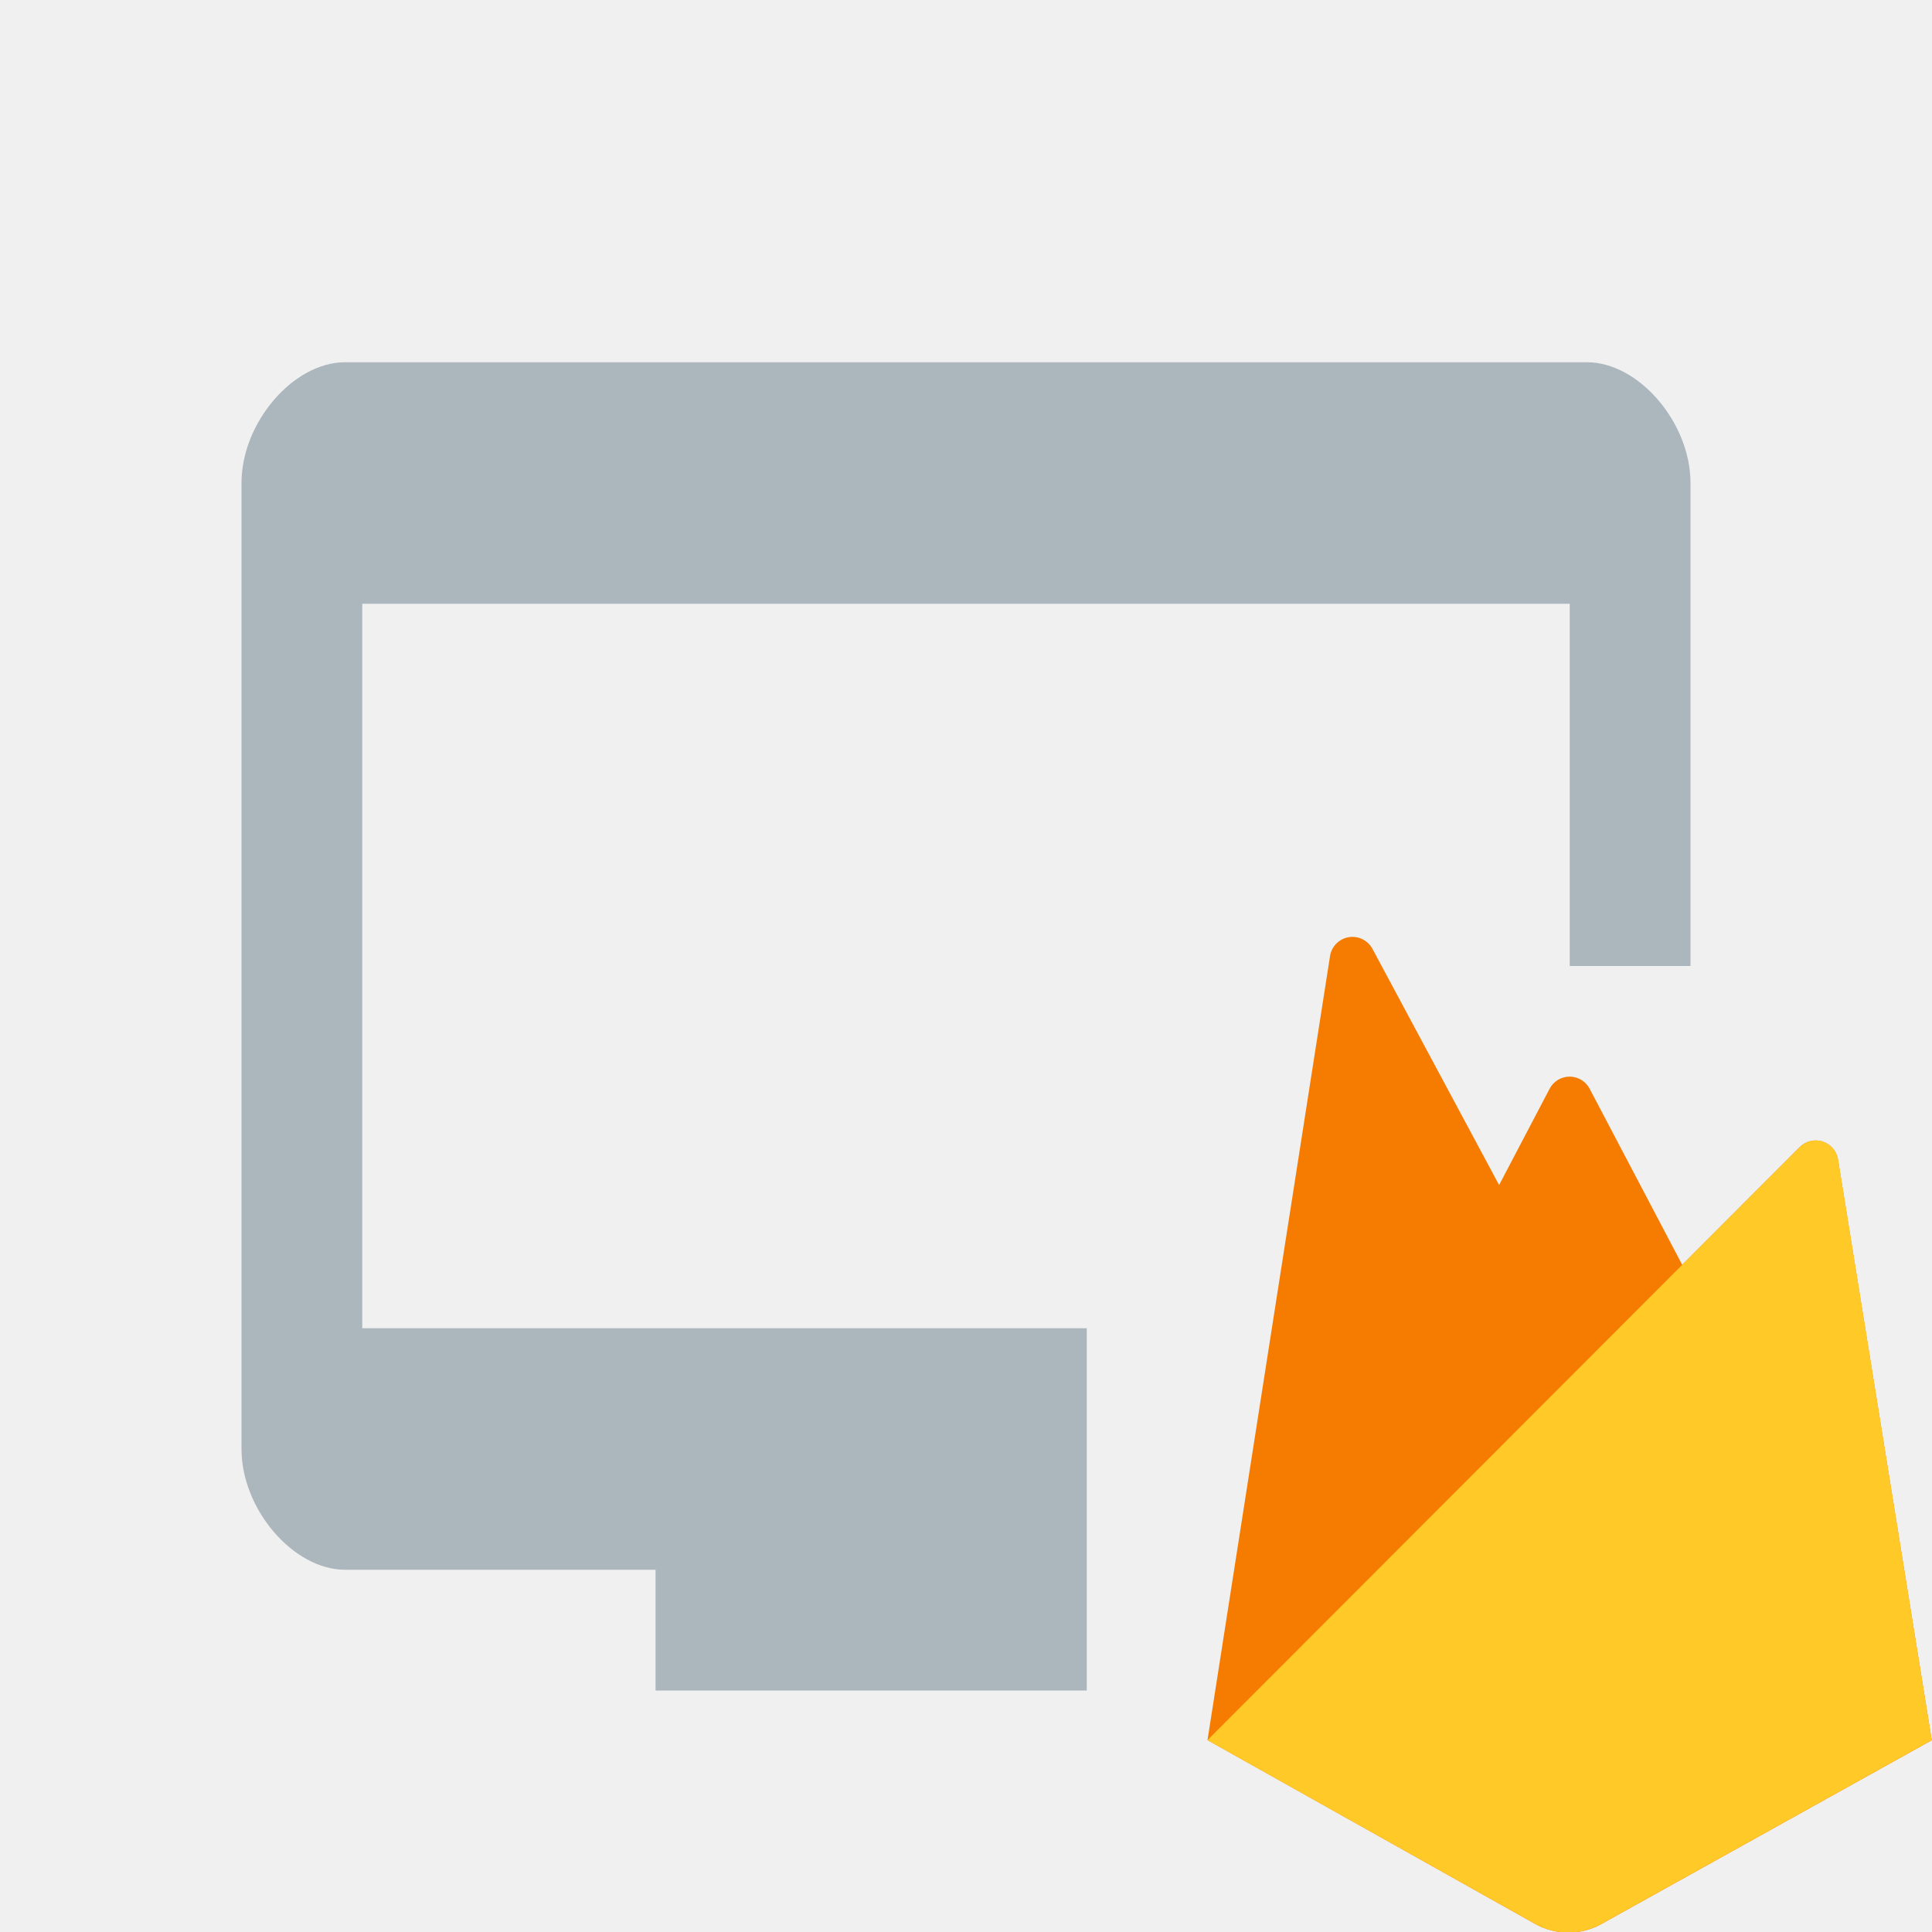
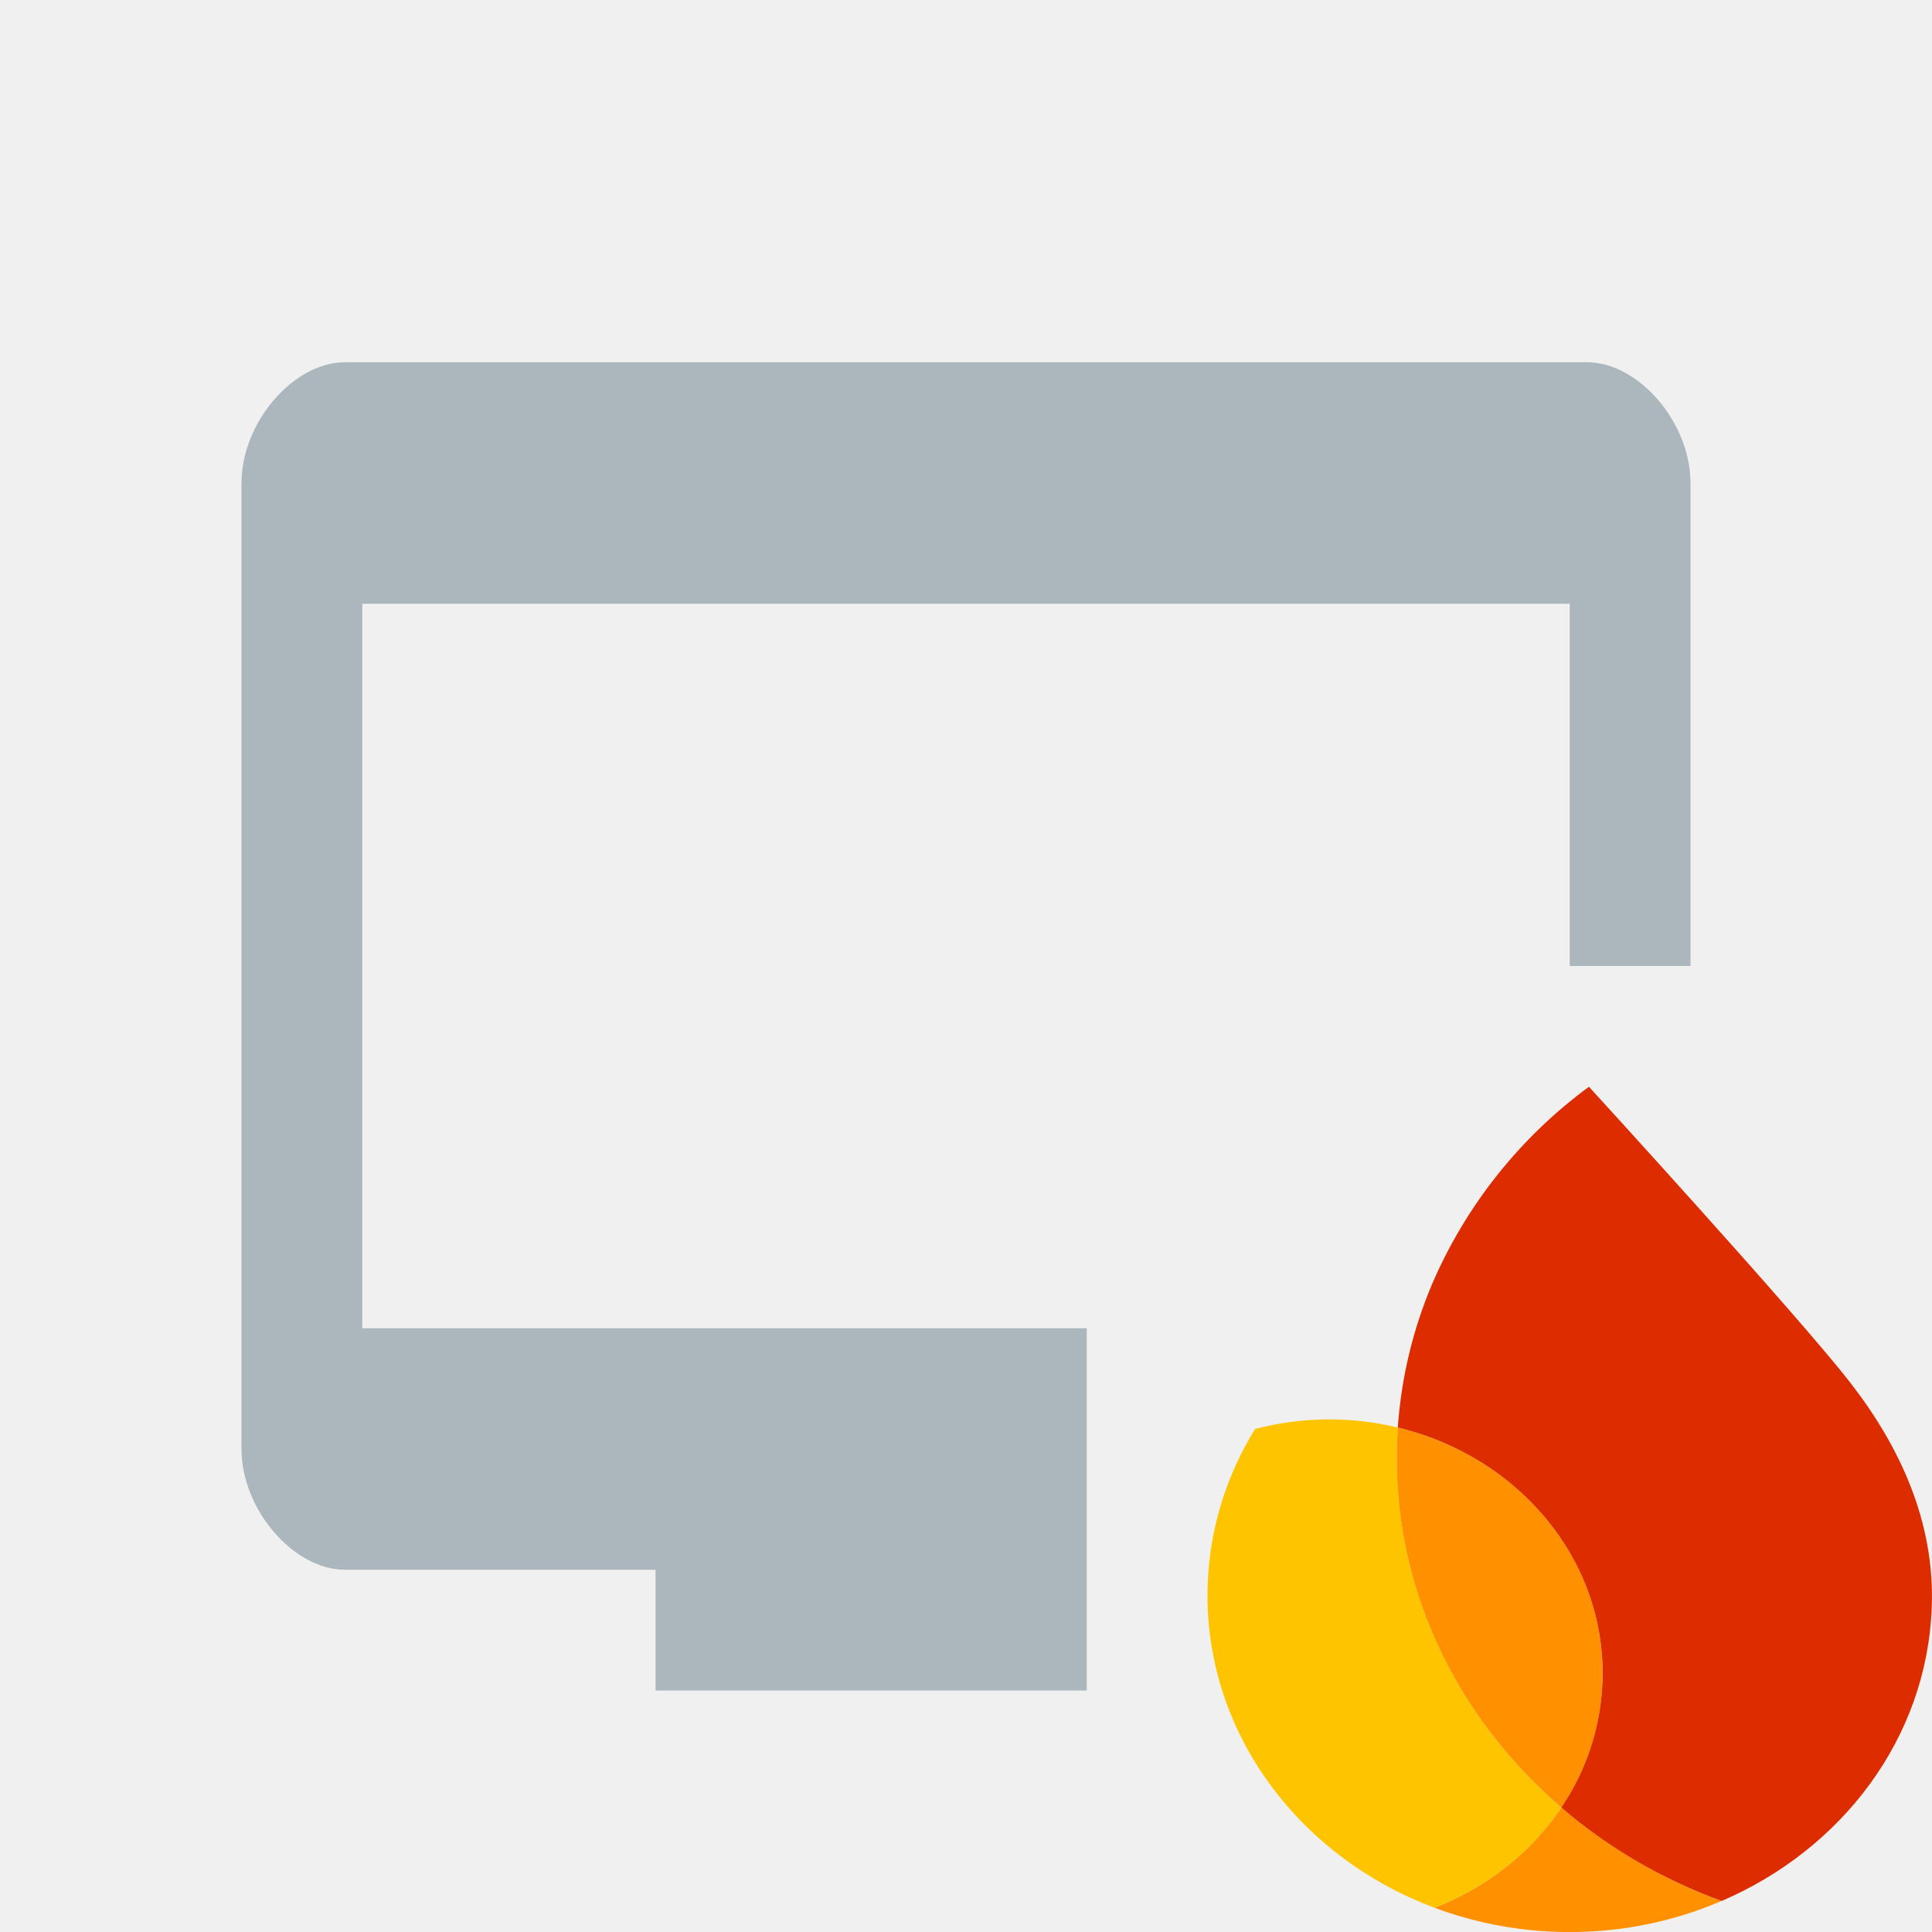
<svg xmlns="http://www.w3.org/2000/svg" width="16" height="16" viewBox="0 0 16 16" fill="none">
  <g clip-path="url(#clip0_4400_1047)">
    <path fill-rule="evenodd" clip-rule="evenodd" d="M2.857 3h10.286c.428 0 .857.5.857 1v4h-1V5H3v6h6v3H5.429v-1H2.857C2.43 13 2 12.5 2 12V4c0-.5.429-1 .857-1z" fill="#9AA7B0" fill-opacity=".8" />
-     <path d="M15.221 9.6a.187.187 0 0 0-.317-.1l-.973.974-.766-1.457a.187.187 0 0 0-.332 0l-.418.797-1.05-1.958a.188.188 0 0 0-.35.06L10 14.411l2.713 1.522c.17.096.378.096.549.001l2.736-1.522-.777-4.812z" fill="#F57C00" />
-     <path d="M15.998 14.412L15.222 9.6a.187.187 0 0 0-.317-.1L10 14.411l2.713 1.521c.17.096.378.096.549.001l2.736-1.522z" fill="#FFCA28" />
+     <path d="M11.88 15.799c.314.118.657.188 1.016.2.486.015.948-.078 1.361-.256a4.302 4.302 0 0 1-1.327-.774c-.248.37-.615.661-1.05.83z" fill="#FF9100" />
+     <path d="M12.93 14.97c-.874-.752-1.405-1.84-1.36-3.032l.006-.116a2.43 2.43 0 0 0-1.182.012c-.234.38-.375.815-.392 1.282-.045 1.205.74 2.257 1.877 2.683.436-.169.803-.46 1.051-.83z" fill="#FFC400" />
+     <path d="M12.93 14.97c.203-.303.327-.657.34-1.039.039-1.004-.688-1.868-1.694-2.109a4.496 4.496 0 0 0-.006.117c-.045 1.192.486 2.279 1.36 3.03z" fill="#FF9100" />
+     <path d="M13.159 9a3.98 3.98 0 0 0-1.3 1.636c-.156.37-.254.769-.283 1.186 1.006.241 1.733 1.105 1.695 2.11a1.985 1.985 0 0 1-.341 1.037c.383.329.832.594 1.328.774.994-.427 1.7-1.345 1.74-2.433.027-.704-.264-1.332-.676-1.861C14.887 10.889 13.159 9 13.159 9z" fill="#DD2C00" />
  </g>
  <defs>
    <clipPath id="clip0_4400_1047">
      <path fill="#fff" d="M0 0h16v16H0z" />
    </clipPath>
  </defs>
</svg>
